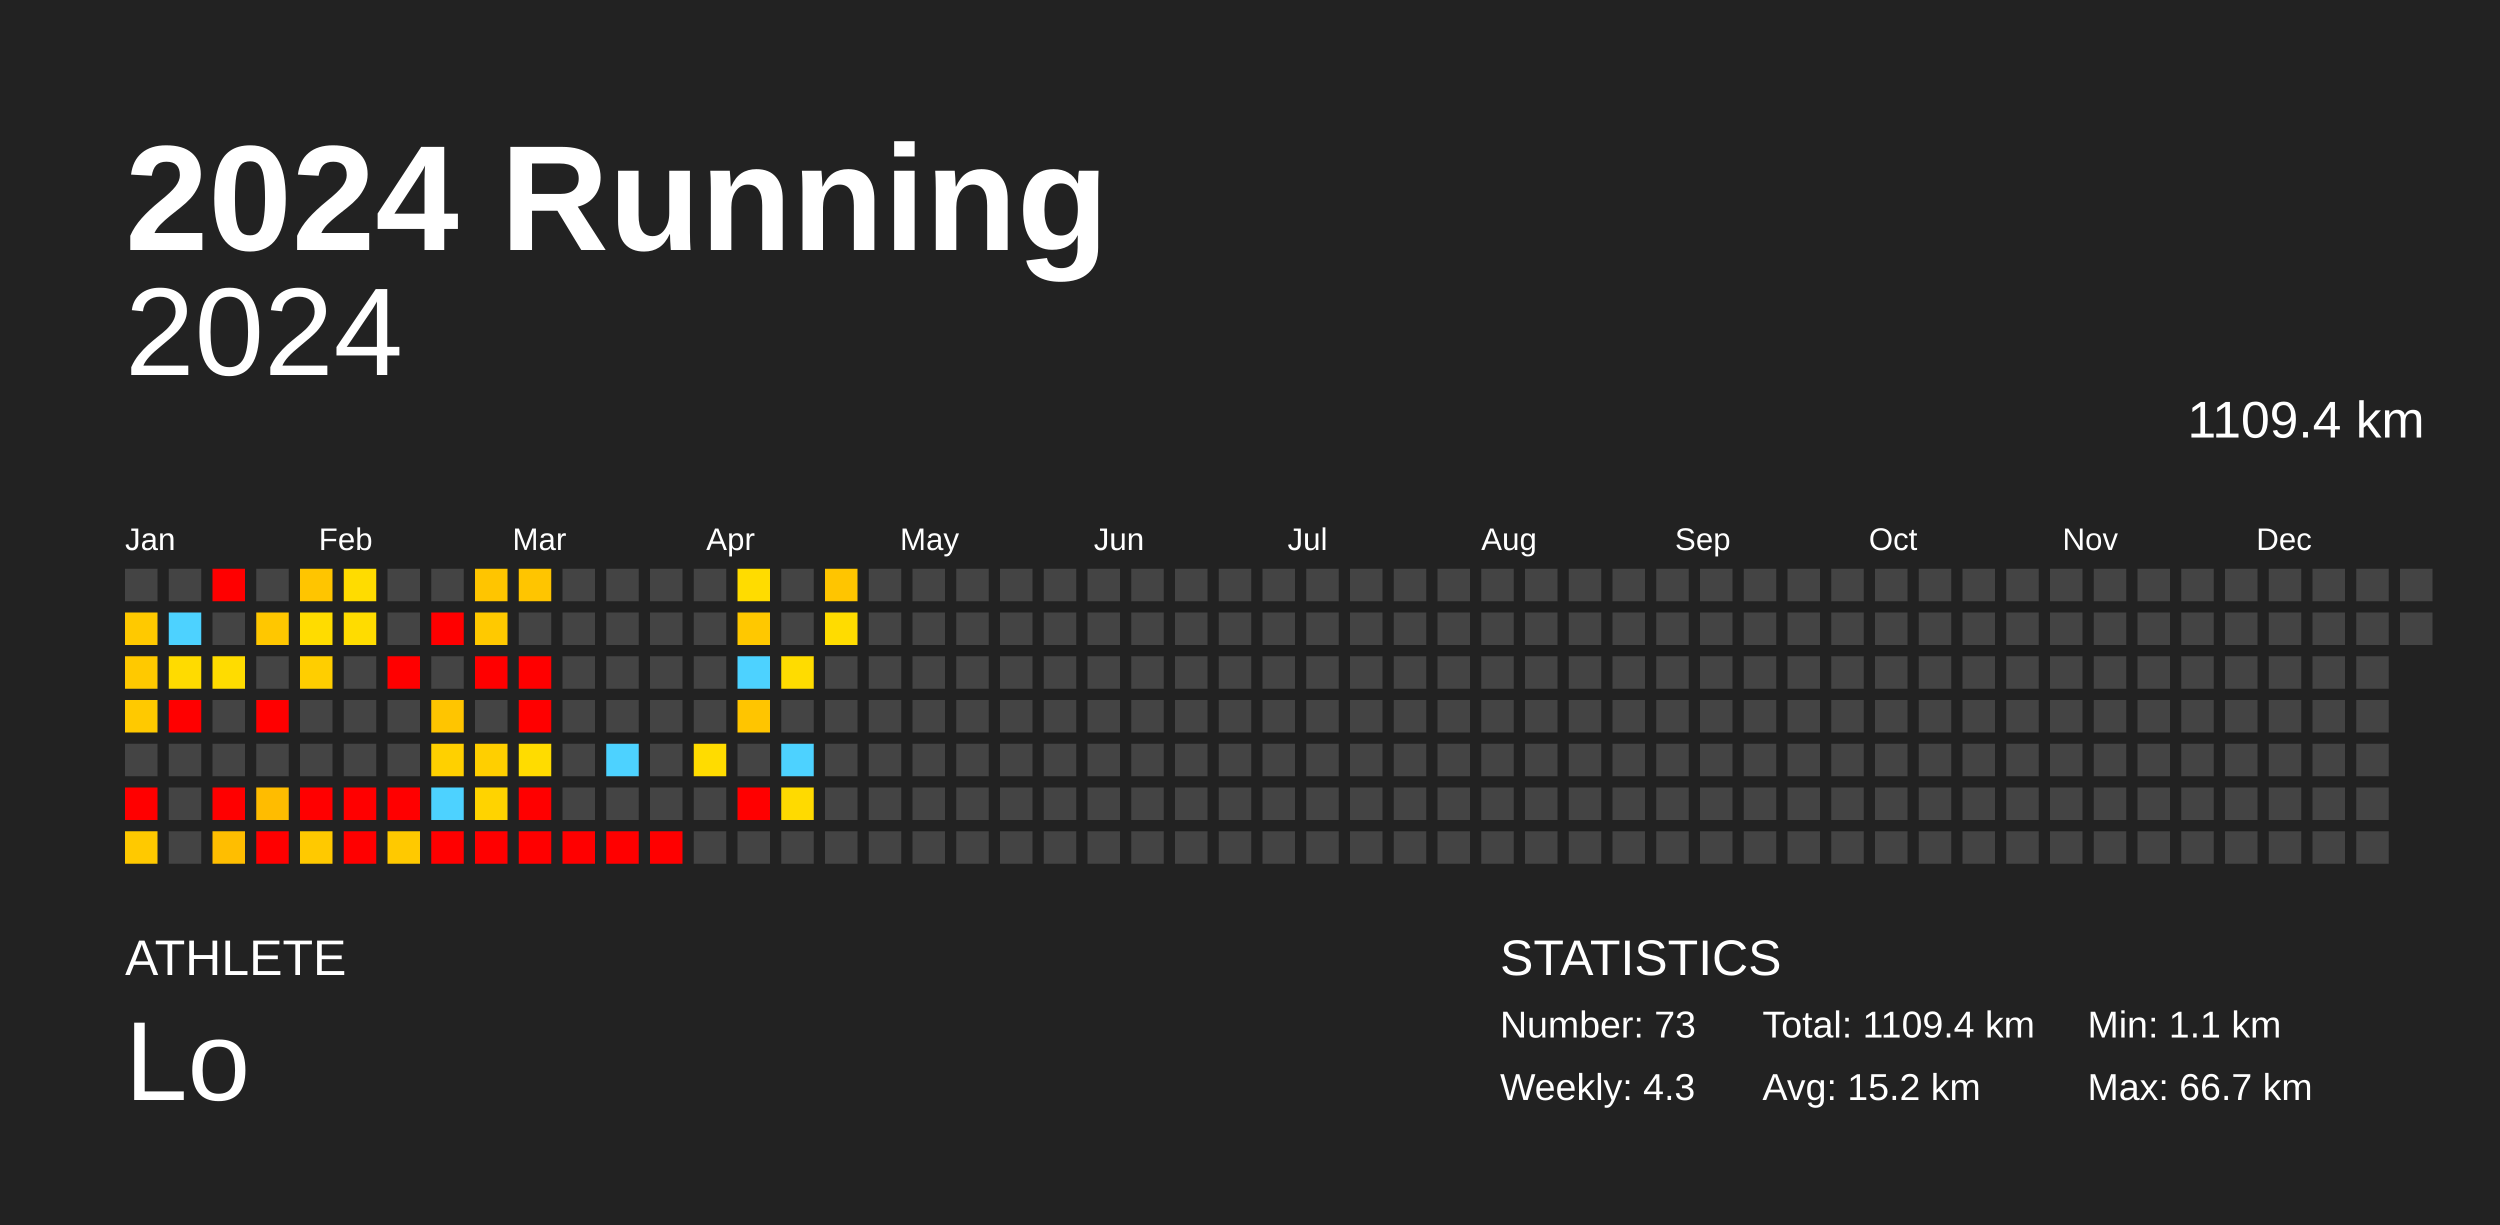
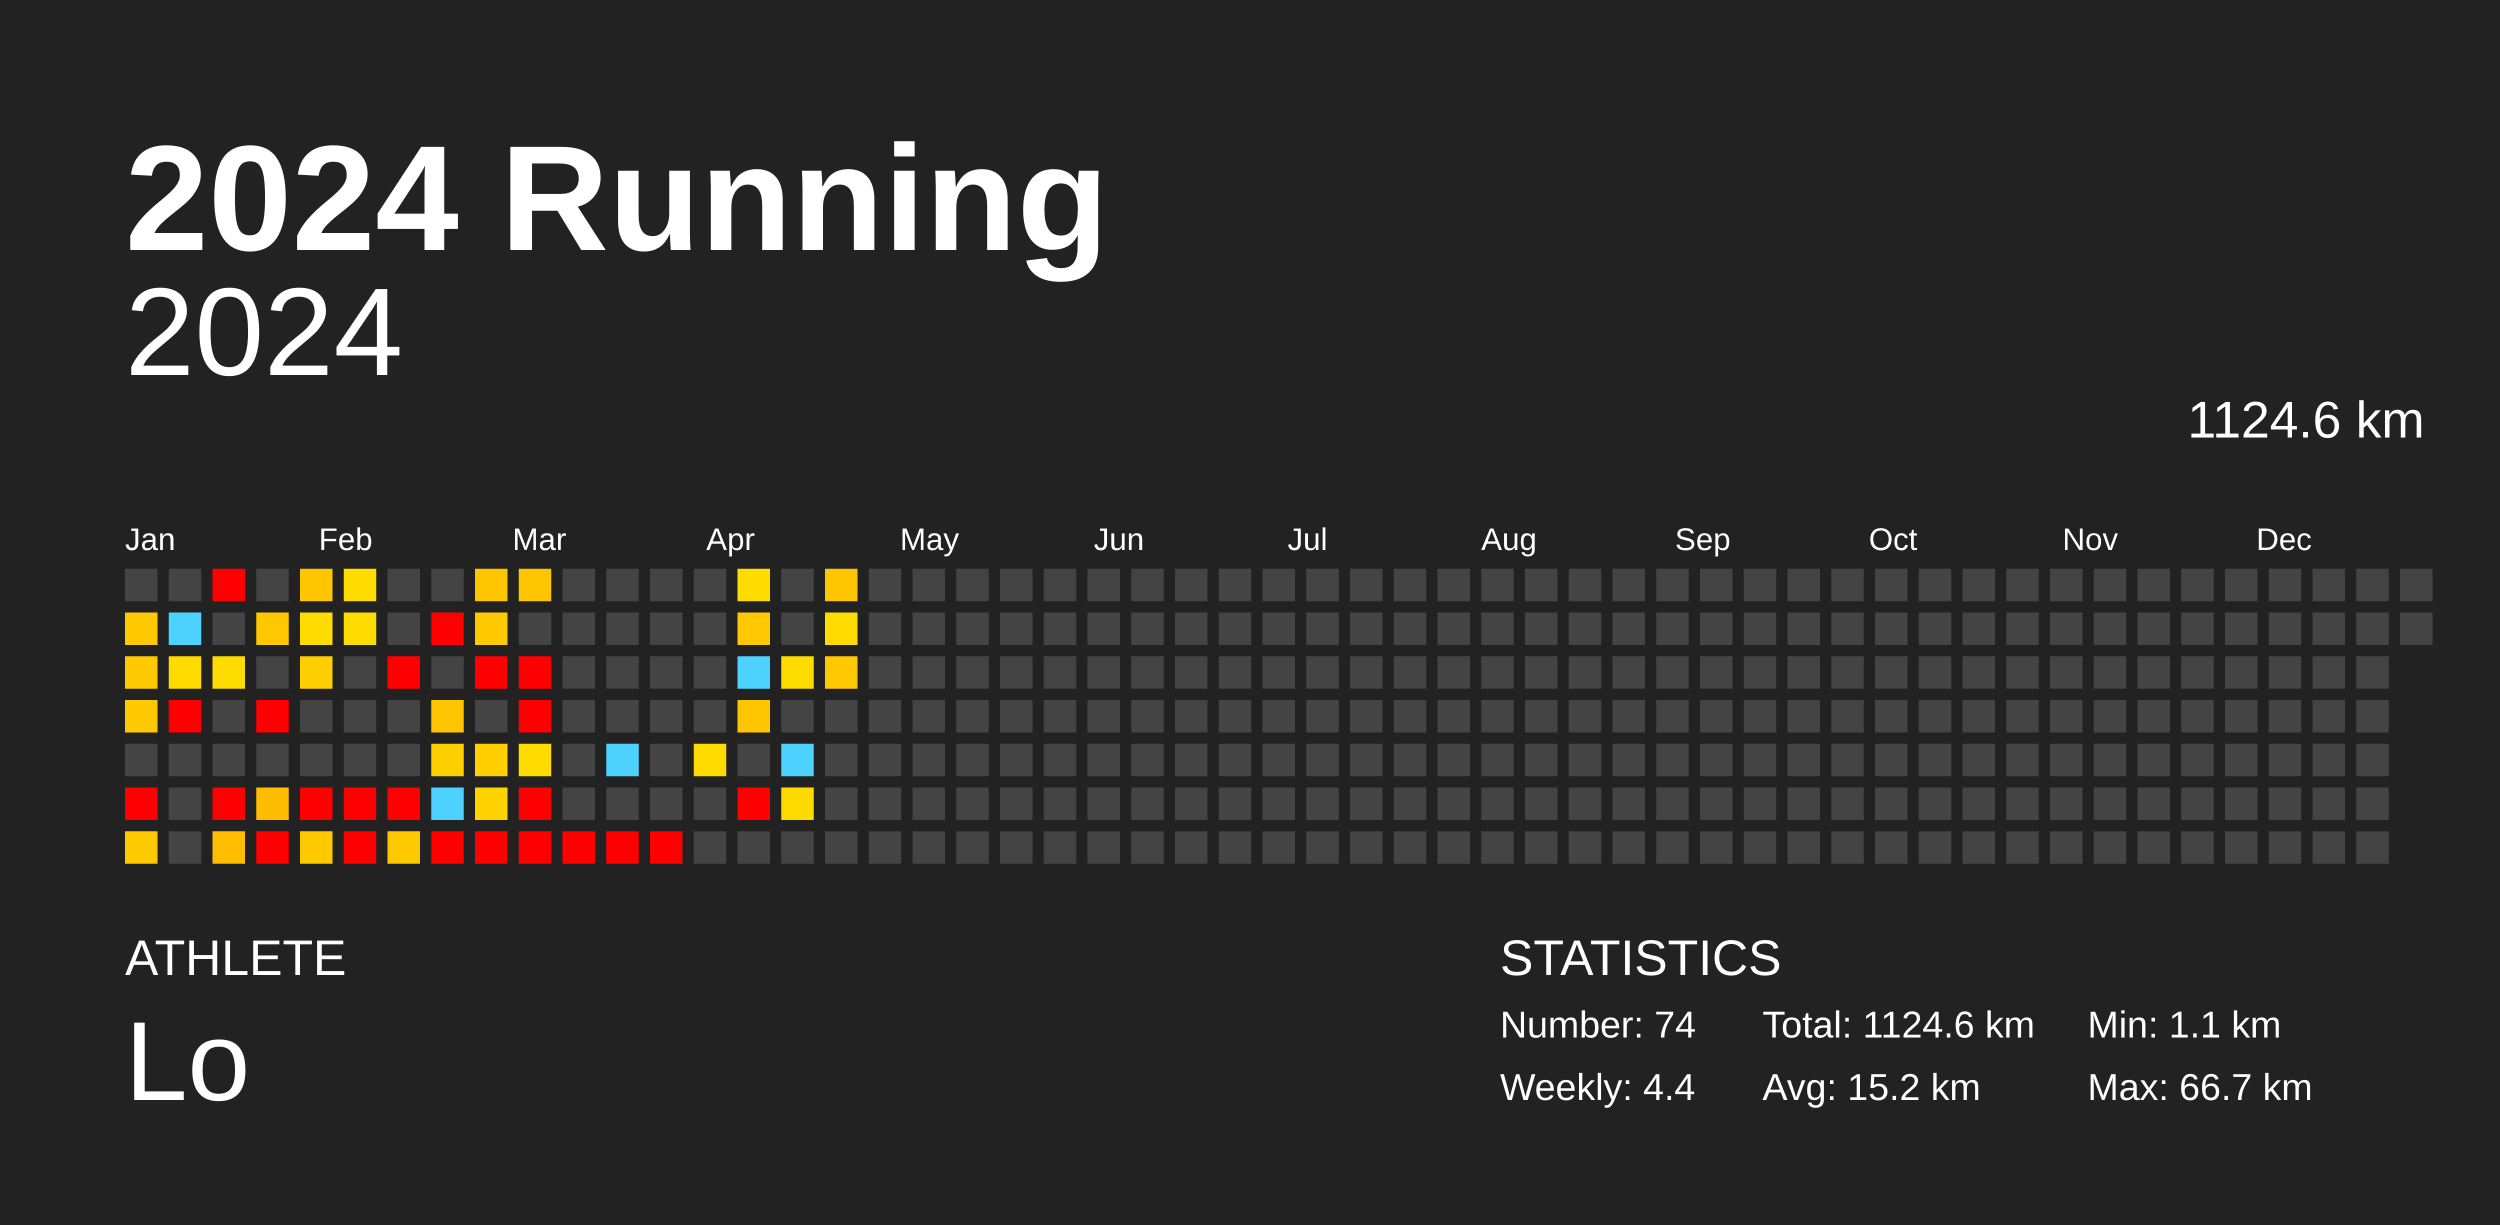
<svg xmlns="http://www.w3.org/2000/svg" baseProfile="full" height="98mm" version="1.1" viewBox="0,0,200,98" width="200mm">
  <defs />
  <rect fill="#222222" height="98" width="200" x="0" y="0" />
  <text fill="#FFFFFF" style="font-size:12px; font-family:Arial; font-weight:bold;" x="10" y="20">2024 Running</text>
  <text fill="#FFFFFF" style="font-size:4px; font-family:Arial" x="10" y="78">ATHLETE</text>
  <text fill="#FFFFFF" style="font-size:9px; font-family:Arial" x="10" y="88">Lo</text>
  <text fill="#FFFFFF" style="font-size:4px; font-family:Arial" x="120" y="78">STATISTICS</text>
-   <text fill="#FFFFFF" style="font-size:3px; font-family:Arial" x="120" y="83">Number: 73</text>
-   <text fill="#FFFFFF" style="font-size:3px; font-family:Arial" x="120" y="88">Weekly: 4.3</text>
-   <text fill="#FFFFFF" style="font-size:3px; font-family:Arial" x="141" y="83">Total: 1109.4 km</text>
+   <text fill="#FFFFFF" style="font-size:3px; font-family:Arial" x="120" y="83">Number: 74</text>
+   <text fill="#FFFFFF" style="font-size:3px; font-family:Arial" x="120" y="88">Weekly: 4.4</text>
+   <text fill="#FFFFFF" style="font-size:3px; font-family:Arial" x="141" y="83">Total: 1124.6 km</text>
  <text fill="#FFFFFF" style="font-size:3px; font-family:Arial" x="141" y="88">Avg: 15.2 km</text>
  <text fill="#FFFFFF" style="font-size:3px; font-family:Arial" x="167" y="83">Min: 1.1 km</text>
  <text fill="#FFFFFF" style="font-size:3px; font-family:Arial" x="167" y="88">Max: 66.7 km</text>
  <text alignment-baseline="hanging" fill="#FFFFFF" style="font-size:10.0px; font-family:Arial;" x="10" y="30">2024</text>
-   <text alignment-baseline="hanging" fill="#FFFFFF" style="font-size:4.125px; font-family:Arial;" x="175" y="35">1109.4 km</text>
+   <text alignment-baseline="hanging" fill="#FFFFFF" style="font-size:4.125px; font-family:Arial;" x="175" y="35">1124.6 km</text>
  <text fill="#FFFFFF" style="font-size:2.5px; font-family:Arial" x="10.0" y="44">Jan</text>
  <text fill="#FFFFFF" style="font-size:2.5px; font-family:Arial" x="25.5" y="44">Feb</text>
  <text fill="#FFFFFF" style="font-size:2.5px; font-family:Arial" x="41.0" y="44">Mar</text>
  <text fill="#FFFFFF" style="font-size:2.5px; font-family:Arial" x="56.5" y="44">Apr</text>
  <text fill="#FFFFFF" style="font-size:2.5px; font-family:Arial" x="72.0" y="44">May</text>
  <text fill="#FFFFFF" style="font-size:2.5px; font-family:Arial" x="87.5" y="44">Jun</text>
  <text fill="#FFFFFF" style="font-size:2.5px; font-family:Arial" x="103.0" y="44">Jul</text>
  <text fill="#FFFFFF" style="font-size:2.5px; font-family:Arial" x="118.5" y="44">Aug</text>
  <text fill="#FFFFFF" style="font-size:2.5px; font-family:Arial" x="134.0" y="44">Sep</text>
  <text fill="#FFFFFF" style="font-size:2.5px; font-family:Arial" x="149.5" y="44">Oct</text>
  <text fill="#FFFFFF" style="font-size:2.5px; font-family:Arial" x="165.0" y="44">Nov</text>
  <text fill="#FFFFFF" style="font-size:2.5px; font-family:Arial" x="180.5" y="44">Dec</text>
  <rect fill="#444444" height="2.6" width="2.6" x="10.0" y="45.5" />
  <rect fill="#ffc900" height="2.6" width="2.6" x="10.0" y="49.0" />
  <rect fill="#ffc900" height="2.6" width="2.6" x="10.0" y="52.5" />
  <rect fill="#ffc900" height="2.6" width="2.6" x="10.0" y="56.0" />
  <rect fill="#444444" height="2.6" width="2.6" x="10.0" y="59.5" />
  <rect fill="red" height="2.6" width="2.6" x="10.0" y="63.0" />
  <rect fill="#ffc900" height="2.6" width="2.6" x="10.0" y="66.5" />
  <rect fill="#444444" height="2.6" width="2.6" x="13.5" y="45.5" />
  <rect fill="#4dd2ff" height="2.6" width="2.6" x="13.5" y="49.0" />
  <rect fill="#ffdb00" height="2.6" width="2.6" x="13.5" y="52.5" />
  <rect fill="red" height="2.6" width="2.6" x="13.5" y="56.0" />
  <rect fill="#444444" height="2.6" width="2.6" x="13.5" y="59.5" />
  <rect fill="#444444" height="2.6" width="2.6" x="13.5" y="63.0" />
  <rect fill="#444444" height="2.6" width="2.6" x="13.5" y="66.5" />
  <rect fill="red" height="2.6" width="2.6" x="17.0" y="45.5" />
  <rect fill="#444444" height="2.6" width="2.6" x="17.0" y="49.0" />
  <rect fill="#ffdc00" height="2.6" width="2.6" x="17.0" y="52.5" />
  <rect fill="#444444" height="2.6" width="2.6" x="17.0" y="56.0" />
  <rect fill="#444444" height="2.6" width="2.6" x="17.0" y="59.5" />
  <rect fill="red" height="2.6" width="2.6" x="17.0" y="63.0" />
  <rect fill="#ffbe00" height="2.6" width="2.6" x="17.0" y="66.5" />
  <rect fill="#444444" height="2.6" width="2.6" x="20.5" y="45.5" />
  <rect fill="#ffc700" height="2.6" width="2.6" x="20.5" y="49.0" />
  <rect fill="#444444" height="2.6" width="2.6" x="20.5" y="52.5" />
  <rect fill="red" height="2.6" width="2.6" x="20.5" y="56.0" />
  <rect fill="#444444" height="2.6" width="2.6" x="20.5" y="59.5" />
  <rect fill="#ffbc00" height="2.6" width="2.6" x="20.5" y="63.0" />
  <rect fill="red" height="2.6" width="2.6" x="20.5" y="66.5" />
  <rect fill="#ffc500" height="2.6" width="2.6" x="24.0" y="45.5" />
  <rect fill="#ffdc00" height="2.6" width="2.6" x="24.0" y="49.0" />
  <rect fill="#ffce00" height="2.6" width="2.6" x="24.0" y="52.5" />
  <rect fill="#444444" height="2.6" width="2.6" x="24.0" y="56.0" />
  <rect fill="#444444" height="2.6" width="2.6" x="24.0" y="59.5" />
  <rect fill="red" height="2.6" width="2.6" x="24.0" y="63.0" />
  <rect fill="#ffc900" height="2.6" width="2.6" x="24.0" y="66.5" />
  <rect fill="#ffdc00" height="2.6" width="2.6" x="27.5" y="45.5" />
  <rect fill="#ffdc00" height="2.6" width="2.6" x="27.5" y="49.0" />
  <rect fill="#444444" height="2.6" width="2.6" x="27.5" y="52.5" />
  <rect fill="#444444" height="2.6" width="2.6" x="27.5" y="56.0" />
  <rect fill="#444444" height="2.6" width="2.6" x="27.5" y="59.5" />
  <rect fill="red" height="2.6" width="2.6" x="27.5" y="63.0" />
  <rect fill="red" height="2.6" width="2.6" x="27.5" y="66.5" />
  <rect fill="#444444" height="2.6" width="2.6" x="31.0" y="45.5" />
  <rect fill="#444444" height="2.6" width="2.6" x="31.0" y="49.0" />
  <rect fill="red" height="2.6" width="2.6" x="31.0" y="52.5" />
  <rect fill="#444444" height="2.6" width="2.6" x="31.0" y="56.0" />
  <rect fill="#444444" height="2.6" width="2.6" x="31.0" y="59.5" />
  <rect fill="red" height="2.6" width="2.6" x="31.0" y="63.0" />
  <rect fill="#ffc900" height="2.6" width="2.6" x="31.0" y="66.5" />
  <rect fill="#444444" height="2.6" width="2.6" x="34.5" y="45.5" />
  <rect fill="red" height="2.6" width="2.6" x="34.5" y="49.0" />
  <rect fill="#444444" height="2.6" width="2.6" x="34.5" y="52.5" />
  <rect fill="#ffc500" height="2.6" width="2.6" x="34.5" y="56.0" />
  <rect fill="#ffd000" height="2.6" width="2.6" x="34.5" y="59.5" />
  <rect fill="#4dd2ff" height="2.6" width="2.6" x="34.5" y="63.0" />
  <rect fill="red" height="2.6" width="2.6" x="34.5" y="66.5" />
  <rect fill="#ffc500" height="2.6" width="2.6" x="38.0" y="45.5" />
  <rect fill="#ffc900" height="2.6" width="2.6" x="38.0" y="49.0" />
  <rect fill="red" height="2.6" width="2.6" x="38.0" y="52.5" />
  <rect fill="#444444" height="2.6" width="2.6" x="38.0" y="56.0" />
  <rect fill="#ffcf00" height="2.6" width="2.6" x="38.0" y="59.5" />
  <rect fill="#ffd300" height="2.6" width="2.6" x="38.0" y="63.0" />
  <rect fill="red" height="2.6" width="2.6" x="38.0" y="66.5" />
  <rect fill="#ffc500" height="2.6" width="2.6" x="41.5" y="45.5" />
  <rect fill="#444444" height="2.6" width="2.6" x="41.5" y="49.0" />
  <rect fill="red" height="2.6" width="2.6" x="41.5" y="52.5" />
  <rect fill="red" height="2.6" width="2.6" x="41.5" y="56.0" />
  <rect fill="#ffdc00" height="2.6" width="2.6" x="41.5" y="59.5" />
  <rect fill="red" height="2.6" width="2.6" x="41.5" y="63.0" />
  <rect fill="red" height="2.6" width="2.6" x="41.5" y="66.5" />
  <rect fill="#444444" height="2.6" width="2.6" x="45.0" y="45.5" />
  <rect fill="#444444" height="2.6" width="2.6" x="45.0" y="49.0" />
  <rect fill="#444444" height="2.6" width="2.6" x="45.0" y="52.5" />
  <rect fill="#444444" height="2.6" width="2.6" x="45.0" y="56.0" />
  <rect fill="#444444" height="2.6" width="2.6" x="45.0" y="59.5" />
  <rect fill="#444444" height="2.6" width="2.6" x="45.0" y="63.0" />
  <rect fill="red" height="2.6" width="2.6" x="45.0" y="66.5" />
  <rect fill="#444444" height="2.6" width="2.6" x="48.5" y="45.5" />
  <rect fill="#444444" height="2.6" width="2.6" x="48.5" y="49.0" />
  <rect fill="#444444" height="2.6" width="2.6" x="48.5" y="52.5" />
  <rect fill="#444444" height="2.6" width="2.6" x="48.5" y="56.0" />
  <rect fill="#4dd2ff" height="2.6" width="2.6" x="48.5" y="59.5" />
  <rect fill="#444444" height="2.6" width="2.6" x="48.5" y="63.0" />
  <rect fill="red" height="2.6" width="2.6" x="48.5" y="66.5" />
  <rect fill="#444444" height="2.6" width="2.6" x="52.0" y="45.5" />
  <rect fill="#444444" height="2.6" width="2.6" x="52.0" y="49.0" />
  <rect fill="#444444" height="2.6" width="2.6" x="52.0" y="52.5" />
  <rect fill="#444444" height="2.6" width="2.6" x="52.0" y="56.0" />
  <rect fill="#444444" height="2.6" width="2.6" x="52.0" y="59.5" />
  <rect fill="#444444" height="2.6" width="2.6" x="52.0" y="63.0" />
  <rect fill="red" height="2.6" width="2.6" x="52.0" y="66.5" />
  <rect fill="#444444" height="2.6" width="2.6" x="55.5" y="45.5" />
  <rect fill="#444444" height="2.6" width="2.6" x="55.5" y="49.0" />
  <rect fill="#444444" height="2.6" width="2.6" x="55.5" y="52.5" />
  <rect fill="#444444" height="2.6" width="2.6" x="55.5" y="56.0" />
  <rect fill="#ffdc00" height="2.6" width="2.6" x="55.5" y="59.5" />
  <rect fill="#444444" height="2.6" width="2.6" x="55.5" y="63.0" />
  <rect fill="#444444" height="2.6" width="2.6" x="55.5" y="66.5" />
  <rect fill="#ffdc00" height="2.6" width="2.6" x="59.0" y="45.5" />
  <rect fill="#ffc800" height="2.6" width="2.6" x="59.0" y="49.0" />
  <rect fill="#4dd2ff" height="2.6" width="2.6" x="59.0" y="52.5" />
  <rect fill="#ffc500" height="2.6" width="2.6" x="59.0" y="56.0" />
  <rect fill="#444444" height="2.6" width="2.6" x="59.0" y="59.5" />
  <rect fill="red" height="2.6" width="2.6" x="59.0" y="63.0" />
  <rect fill="#444444" height="2.6" width="2.6" x="59.0" y="66.5" />
  <rect fill="#444444" height="2.6" width="2.6" x="62.5" y="45.5" />
  <rect fill="#444444" height="2.6" width="2.6" x="62.5" y="49.0" />
  <rect fill="#ffdc00" height="2.6" width="2.6" x="62.5" y="52.5" />
  <rect fill="#444444" height="2.6" width="2.6" x="62.5" y="56.0" />
  <rect fill="#4dd2ff" height="2.6" width="2.6" x="62.5" y="59.5" />
  <rect fill="#ffda00" height="2.6" width="2.6" x="62.5" y="63.0" />
  <rect fill="#444444" height="2.6" width="2.6" x="62.5" y="66.5" />
  <rect fill="#ffc500" height="2.6" width="2.6" x="66.0" y="45.5" />
  <rect fill="#ffdc00" height="2.6" width="2.6" x="66.0" y="49.0" />
-   <rect fill="#444444" height="2.6" width="2.6" x="66.0" y="52.5" />
+   <rect fill="#ffc800" height="2.6" width="2.6" x="66.0" y="52.5" />
  <rect fill="#444444" height="2.6" width="2.6" x="66.0" y="56.0" />
  <rect fill="#444444" height="2.6" width="2.6" x="66.0" y="59.5" />
  <rect fill="#444444" height="2.6" width="2.6" x="66.0" y="63.0" />
  <rect fill="#444444" height="2.6" width="2.6" x="66.0" y="66.5" />
  <rect fill="#444444" height="2.6" width="2.6" x="69.5" y="45.5" />
  <rect fill="#444444" height="2.6" width="2.6" x="69.5" y="49.0" />
  <rect fill="#444444" height="2.6" width="2.6" x="69.5" y="52.5" />
  <rect fill="#444444" height="2.6" width="2.6" x="69.5" y="56.0" />
  <rect fill="#444444" height="2.6" width="2.6" x="69.5" y="59.5" />
  <rect fill="#444444" height="2.6" width="2.6" x="69.5" y="63.0" />
  <rect fill="#444444" height="2.6" width="2.6" x="69.5" y="66.5" />
  <rect fill="#444444" height="2.6" width="2.6" x="73.0" y="45.5" />
  <rect fill="#444444" height="2.6" width="2.6" x="73.0" y="49.0" />
  <rect fill="#444444" height="2.6" width="2.6" x="73.0" y="52.5" />
  <rect fill="#444444" height="2.6" width="2.6" x="73.0" y="56.0" />
  <rect fill="#444444" height="2.6" width="2.6" x="73.0" y="59.5" />
  <rect fill="#444444" height="2.6" width="2.6" x="73.0" y="63.0" />
  <rect fill="#444444" height="2.6" width="2.6" x="73.0" y="66.5" />
  <rect fill="#444444" height="2.6" width="2.6" x="76.5" y="45.5" />
  <rect fill="#444444" height="2.6" width="2.6" x="76.5" y="49.0" />
  <rect fill="#444444" height="2.6" width="2.6" x="76.5" y="52.5" />
  <rect fill="#444444" height="2.6" width="2.6" x="76.5" y="56.0" />
  <rect fill="#444444" height="2.6" width="2.6" x="76.5" y="59.5" />
  <rect fill="#444444" height="2.6" width="2.6" x="76.5" y="63.0" />
  <rect fill="#444444" height="2.6" width="2.6" x="76.5" y="66.5" />
  <rect fill="#444444" height="2.6" width="2.6" x="80.0" y="45.5" />
  <rect fill="#444444" height="2.6" width="2.6" x="80.0" y="49.0" />
  <rect fill="#444444" height="2.6" width="2.6" x="80.0" y="52.5" />
  <rect fill="#444444" height="2.6" width="2.6" x="80.0" y="56.0" />
  <rect fill="#444444" height="2.6" width="2.6" x="80.0" y="59.5" />
  <rect fill="#444444" height="2.6" width="2.6" x="80.0" y="63.0" />
  <rect fill="#444444" height="2.6" width="2.6" x="80.0" y="66.5" />
  <rect fill="#444444" height="2.6" width="2.6" x="83.5" y="45.5" />
  <rect fill="#444444" height="2.6" width="2.6" x="83.5" y="49.0" />
  <rect fill="#444444" height="2.6" width="2.6" x="83.5" y="52.5" />
  <rect fill="#444444" height="2.6" width="2.6" x="83.5" y="56.0" />
  <rect fill="#444444" height="2.6" width="2.6" x="83.5" y="59.5" />
  <rect fill="#444444" height="2.6" width="2.6" x="83.5" y="63.0" />
  <rect fill="#444444" height="2.6" width="2.6" x="83.5" y="66.5" />
  <rect fill="#444444" height="2.6" width="2.6" x="87.0" y="45.5" />
  <rect fill="#444444" height="2.6" width="2.6" x="87.0" y="49.0" />
  <rect fill="#444444" height="2.6" width="2.6" x="87.0" y="52.5" />
  <rect fill="#444444" height="2.6" width="2.6" x="87.0" y="56.0" />
  <rect fill="#444444" height="2.6" width="2.6" x="87.0" y="59.5" />
  <rect fill="#444444" height="2.6" width="2.6" x="87.0" y="63.0" />
  <rect fill="#444444" height="2.6" width="2.6" x="87.0" y="66.5" />
  <rect fill="#444444" height="2.6" width="2.6" x="90.5" y="45.5" />
  <rect fill="#444444" height="2.6" width="2.6" x="90.5" y="49.0" />
  <rect fill="#444444" height="2.6" width="2.6" x="90.5" y="52.5" />
  <rect fill="#444444" height="2.6" width="2.6" x="90.5" y="56.0" />
  <rect fill="#444444" height="2.6" width="2.6" x="90.5" y="59.5" />
  <rect fill="#444444" height="2.6" width="2.6" x="90.5" y="63.0" />
  <rect fill="#444444" height="2.6" width="2.6" x="90.5" y="66.5" />
  <rect fill="#444444" height="2.6" width="2.6" x="94.0" y="45.5" />
  <rect fill="#444444" height="2.6" width="2.6" x="94.0" y="49.0" />
  <rect fill="#444444" height="2.6" width="2.6" x="94.0" y="52.5" />
  <rect fill="#444444" height="2.6" width="2.6" x="94.0" y="56.0" />
  <rect fill="#444444" height="2.6" width="2.6" x="94.0" y="59.5" />
  <rect fill="#444444" height="2.6" width="2.6" x="94.0" y="63.0" />
  <rect fill="#444444" height="2.6" width="2.6" x="94.0" y="66.5" />
  <rect fill="#444444" height="2.6" width="2.6" x="97.5" y="45.5" />
  <rect fill="#444444" height="2.6" width="2.6" x="97.5" y="49.0" />
  <rect fill="#444444" height="2.6" width="2.6" x="97.5" y="52.5" />
  <rect fill="#444444" height="2.6" width="2.6" x="97.5" y="56.0" />
  <rect fill="#444444" height="2.6" width="2.6" x="97.5" y="59.5" />
  <rect fill="#444444" height="2.6" width="2.6" x="97.5" y="63.0" />
  <rect fill="#444444" height="2.6" width="2.6" x="97.5" y="66.5" />
  <rect fill="#444444" height="2.6" width="2.6" x="101.0" y="45.5" />
  <rect fill="#444444" height="2.6" width="2.6" x="101.0" y="49.0" />
  <rect fill="#444444" height="2.6" width="2.6" x="101.0" y="52.5" />
  <rect fill="#444444" height="2.6" width="2.6" x="101.0" y="56.0" />
  <rect fill="#444444" height="2.6" width="2.6" x="101.0" y="59.5" />
  <rect fill="#444444" height="2.6" width="2.6" x="101.0" y="63.0" />
  <rect fill="#444444" height="2.6" width="2.6" x="101.0" y="66.5" />
  <rect fill="#444444" height="2.6" width="2.6" x="104.5" y="45.5" />
  <rect fill="#444444" height="2.6" width="2.6" x="104.5" y="49.0" />
  <rect fill="#444444" height="2.6" width="2.6" x="104.5" y="52.5" />
  <rect fill="#444444" height="2.6" width="2.6" x="104.5" y="56.0" />
  <rect fill="#444444" height="2.6" width="2.6" x="104.5" y="59.5" />
  <rect fill="#444444" height="2.6" width="2.6" x="104.5" y="63.0" />
  <rect fill="#444444" height="2.6" width="2.6" x="104.5" y="66.5" />
  <rect fill="#444444" height="2.6" width="2.6" x="108.0" y="45.5" />
  <rect fill="#444444" height="2.6" width="2.6" x="108.0" y="49.0" />
  <rect fill="#444444" height="2.6" width="2.6" x="108.0" y="52.5" />
  <rect fill="#444444" height="2.6" width="2.6" x="108.0" y="56.0" />
  <rect fill="#444444" height="2.6" width="2.6" x="108.0" y="59.5" />
  <rect fill="#444444" height="2.6" width="2.6" x="108.0" y="63.0" />
  <rect fill="#444444" height="2.6" width="2.6" x="108.0" y="66.5" />
  <rect fill="#444444" height="2.6" width="2.6" x="111.5" y="45.5" />
  <rect fill="#444444" height="2.6" width="2.6" x="111.5" y="49.0" />
  <rect fill="#444444" height="2.6" width="2.6" x="111.5" y="52.5" />
  <rect fill="#444444" height="2.6" width="2.6" x="111.5" y="56.0" />
  <rect fill="#444444" height="2.6" width="2.6" x="111.5" y="59.5" />
  <rect fill="#444444" height="2.6" width="2.6" x="111.5" y="63.0" />
  <rect fill="#444444" height="2.6" width="2.6" x="111.5" y="66.5" />
  <rect fill="#444444" height="2.6" width="2.6" x="115.0" y="45.5" />
  <rect fill="#444444" height="2.6" width="2.6" x="115.0" y="49.0" />
  <rect fill="#444444" height="2.6" width="2.6" x="115.0" y="52.5" />
  <rect fill="#444444" height="2.6" width="2.6" x="115.0" y="56.0" />
  <rect fill="#444444" height="2.6" width="2.6" x="115.0" y="59.5" />
  <rect fill="#444444" height="2.6" width="2.6" x="115.0" y="63.0" />
  <rect fill="#444444" height="2.6" width="2.6" x="115.0" y="66.5" />
  <rect fill="#444444" height="2.6" width="2.6" x="118.5" y="45.5" />
  <rect fill="#444444" height="2.6" width="2.6" x="118.5" y="49.0" />
  <rect fill="#444444" height="2.6" width="2.6" x="118.5" y="52.5" />
  <rect fill="#444444" height="2.6" width="2.6" x="118.5" y="56.0" />
  <rect fill="#444444" height="2.6" width="2.6" x="118.5" y="59.5" />
  <rect fill="#444444" height="2.6" width="2.6" x="118.5" y="63.0" />
  <rect fill="#444444" height="2.6" width="2.6" x="118.5" y="66.5" />
  <rect fill="#444444" height="2.6" width="2.6" x="122.0" y="45.5" />
  <rect fill="#444444" height="2.6" width="2.6" x="122.0" y="49.0" />
  <rect fill="#444444" height="2.6" width="2.6" x="122.0" y="52.5" />
  <rect fill="#444444" height="2.6" width="2.6" x="122.0" y="56.0" />
  <rect fill="#444444" height="2.6" width="2.6" x="122.0" y="59.5" />
  <rect fill="#444444" height="2.6" width="2.6" x="122.0" y="63.0" />
  <rect fill="#444444" height="2.6" width="2.6" x="122.0" y="66.5" />
  <rect fill="#444444" height="2.6" width="2.6" x="125.5" y="45.5" />
  <rect fill="#444444" height="2.6" width="2.6" x="125.5" y="49.0" />
  <rect fill="#444444" height="2.6" width="2.6" x="125.5" y="52.5" />
  <rect fill="#444444" height="2.6" width="2.6" x="125.5" y="56.0" />
  <rect fill="#444444" height="2.6" width="2.6" x="125.5" y="59.5" />
  <rect fill="#444444" height="2.6" width="2.6" x="125.5" y="63.0" />
  <rect fill="#444444" height="2.6" width="2.6" x="125.5" y="66.5" />
  <rect fill="#444444" height="2.6" width="2.6" x="129.0" y="45.5" />
  <rect fill="#444444" height="2.6" width="2.6" x="129.0" y="49.0" />
  <rect fill="#444444" height="2.6" width="2.6" x="129.0" y="52.5" />
  <rect fill="#444444" height="2.6" width="2.6" x="129.0" y="56.0" />
  <rect fill="#444444" height="2.6" width="2.6" x="129.0" y="59.5" />
  <rect fill="#444444" height="2.6" width="2.6" x="129.0" y="63.0" />
  <rect fill="#444444" height="2.6" width="2.6" x="129.0" y="66.5" />
  <rect fill="#444444" height="2.6" width="2.6" x="132.5" y="45.5" />
  <rect fill="#444444" height="2.6" width="2.6" x="132.5" y="49.0" />
  <rect fill="#444444" height="2.6" width="2.6" x="132.5" y="52.5" />
  <rect fill="#444444" height="2.6" width="2.6" x="132.5" y="56.0" />
  <rect fill="#444444" height="2.6" width="2.6" x="132.5" y="59.5" />
  <rect fill="#444444" height="2.6" width="2.6" x="132.5" y="63.0" />
  <rect fill="#444444" height="2.6" width="2.6" x="132.5" y="66.5" />
  <rect fill="#444444" height="2.6" width="2.6" x="136.0" y="45.5" />
  <rect fill="#444444" height="2.6" width="2.6" x="136.0" y="49.0" />
  <rect fill="#444444" height="2.6" width="2.6" x="136.0" y="52.5" />
  <rect fill="#444444" height="2.6" width="2.6" x="136.0" y="56.0" />
  <rect fill="#444444" height="2.6" width="2.6" x="136.0" y="59.5" />
  <rect fill="#444444" height="2.6" width="2.6" x="136.0" y="63.0" />
  <rect fill="#444444" height="2.6" width="2.6" x="136.0" y="66.5" />
  <rect fill="#444444" height="2.6" width="2.6" x="139.5" y="45.5" />
  <rect fill="#444444" height="2.6" width="2.6" x="139.5" y="49.0" />
  <rect fill="#444444" height="2.6" width="2.6" x="139.5" y="52.5" />
  <rect fill="#444444" height="2.6" width="2.6" x="139.5" y="56.0" />
  <rect fill="#444444" height="2.6" width="2.6" x="139.5" y="59.5" />
  <rect fill="#444444" height="2.6" width="2.6" x="139.5" y="63.0" />
  <rect fill="#444444" height="2.6" width="2.6" x="139.5" y="66.5" />
  <rect fill="#444444" height="2.6" width="2.6" x="143.0" y="45.5" />
  <rect fill="#444444" height="2.6" width="2.6" x="143.0" y="49.0" />
  <rect fill="#444444" height="2.6" width="2.6" x="143.0" y="52.5" />
  <rect fill="#444444" height="2.6" width="2.6" x="143.0" y="56.0" />
  <rect fill="#444444" height="2.6" width="2.6" x="143.0" y="59.5" />
  <rect fill="#444444" height="2.6" width="2.6" x="143.0" y="63.0" />
  <rect fill="#444444" height="2.6" width="2.6" x="143.0" y="66.5" />
  <rect fill="#444444" height="2.6" width="2.6" x="146.5" y="45.5" />
  <rect fill="#444444" height="2.6" width="2.6" x="146.5" y="49.0" />
  <rect fill="#444444" height="2.6" width="2.6" x="146.5" y="52.5" />
  <rect fill="#444444" height="2.6" width="2.6" x="146.5" y="56.0" />
  <rect fill="#444444" height="2.6" width="2.6" x="146.5" y="59.5" />
  <rect fill="#444444" height="2.6" width="2.6" x="146.5" y="63.0" />
  <rect fill="#444444" height="2.6" width="2.6" x="146.5" y="66.5" />
  <rect fill="#444444" height="2.6" width="2.6" x="150.0" y="45.5" />
  <rect fill="#444444" height="2.6" width="2.6" x="150.0" y="49.0" />
  <rect fill="#444444" height="2.6" width="2.6" x="150.0" y="52.5" />
  <rect fill="#444444" height="2.6" width="2.6" x="150.0" y="56.0" />
  <rect fill="#444444" height="2.6" width="2.6" x="150.0" y="59.5" />
  <rect fill="#444444" height="2.6" width="2.6" x="150.0" y="63.0" />
  <rect fill="#444444" height="2.6" width="2.6" x="150.0" y="66.5" />
  <rect fill="#444444" height="2.6" width="2.6" x="153.5" y="45.5" />
  <rect fill="#444444" height="2.6" width="2.6" x="153.5" y="49.0" />
  <rect fill="#444444" height="2.6" width="2.6" x="153.5" y="52.5" />
  <rect fill="#444444" height="2.6" width="2.6" x="153.5" y="56.0" />
  <rect fill="#444444" height="2.6" width="2.6" x="153.5" y="59.5" />
  <rect fill="#444444" height="2.6" width="2.6" x="153.5" y="63.0" />
  <rect fill="#444444" height="2.6" width="2.6" x="153.5" y="66.5" />
  <rect fill="#444444" height="2.6" width="2.6" x="157.0" y="45.5" />
  <rect fill="#444444" height="2.6" width="2.6" x="157.0" y="49.0" />
  <rect fill="#444444" height="2.6" width="2.6" x="157.0" y="52.5" />
  <rect fill="#444444" height="2.6" width="2.6" x="157.0" y="56.0" />
  <rect fill="#444444" height="2.6" width="2.6" x="157.0" y="59.5" />
  <rect fill="#444444" height="2.6" width="2.6" x="157.0" y="63.0" />
  <rect fill="#444444" height="2.6" width="2.6" x="157.0" y="66.5" />
  <rect fill="#444444" height="2.6" width="2.6" x="160.5" y="45.5" />
  <rect fill="#444444" height="2.6" width="2.6" x="160.5" y="49.0" />
  <rect fill="#444444" height="2.6" width="2.6" x="160.5" y="52.5" />
  <rect fill="#444444" height="2.6" width="2.6" x="160.5" y="56.0" />
  <rect fill="#444444" height="2.6" width="2.6" x="160.5" y="59.5" />
  <rect fill="#444444" height="2.6" width="2.6" x="160.5" y="63.0" />
  <rect fill="#444444" height="2.6" width="2.6" x="160.5" y="66.5" />
  <rect fill="#444444" height="2.6" width="2.6" x="164.0" y="45.5" />
  <rect fill="#444444" height="2.6" width="2.6" x="164.0" y="49.0" />
  <rect fill="#444444" height="2.6" width="2.6" x="164.0" y="52.5" />
  <rect fill="#444444" height="2.6" width="2.6" x="164.0" y="56.0" />
  <rect fill="#444444" height="2.6" width="2.6" x="164.0" y="59.5" />
  <rect fill="#444444" height="2.6" width="2.6" x="164.0" y="63.0" />
  <rect fill="#444444" height="2.6" width="2.6" x="164.0" y="66.5" />
  <rect fill="#444444" height="2.6" width="2.6" x="167.5" y="45.5" />
  <rect fill="#444444" height="2.6" width="2.6" x="167.5" y="49.0" />
  <rect fill="#444444" height="2.6" width="2.6" x="167.5" y="52.5" />
  <rect fill="#444444" height="2.6" width="2.6" x="167.5" y="56.0" />
  <rect fill="#444444" height="2.6" width="2.6" x="167.5" y="59.5" />
  <rect fill="#444444" height="2.6" width="2.6" x="167.5" y="63.0" />
  <rect fill="#444444" height="2.6" width="2.6" x="167.5" y="66.5" />
  <rect fill="#444444" height="2.6" width="2.6" x="171.0" y="45.5" />
  <rect fill="#444444" height="2.6" width="2.6" x="171.0" y="49.0" />
  <rect fill="#444444" height="2.6" width="2.6" x="171.0" y="52.5" />
  <rect fill="#444444" height="2.6" width="2.6" x="171.0" y="56.0" />
  <rect fill="#444444" height="2.6" width="2.6" x="171.0" y="59.5" />
  <rect fill="#444444" height="2.6" width="2.6" x="171.0" y="63.0" />
  <rect fill="#444444" height="2.6" width="2.6" x="171.0" y="66.5" />
  <rect fill="#444444" height="2.6" width="2.6" x="174.5" y="45.5" />
  <rect fill="#444444" height="2.6" width="2.6" x="174.5" y="49.0" />
  <rect fill="#444444" height="2.6" width="2.6" x="174.5" y="52.5" />
  <rect fill="#444444" height="2.6" width="2.6" x="174.5" y="56.0" />
  <rect fill="#444444" height="2.6" width="2.6" x="174.5" y="59.5" />
  <rect fill="#444444" height="2.6" width="2.6" x="174.5" y="63.0" />
  <rect fill="#444444" height="2.6" width="2.6" x="174.5" y="66.5" />
  <rect fill="#444444" height="2.6" width="2.6" x="178.0" y="45.5" />
  <rect fill="#444444" height="2.6" width="2.6" x="178.0" y="49.0" />
  <rect fill="#444444" height="2.6" width="2.6" x="178.0" y="52.5" />
  <rect fill="#444444" height="2.6" width="2.6" x="178.0" y="56.0" />
  <rect fill="#444444" height="2.6" width="2.6" x="178.0" y="59.5" />
  <rect fill="#444444" height="2.6" width="2.6" x="178.0" y="63.0" />
  <rect fill="#444444" height="2.6" width="2.6" x="178.0" y="66.5" />
  <rect fill="#444444" height="2.6" width="2.6" x="181.5" y="45.5" />
  <rect fill="#444444" height="2.6" width="2.6" x="181.5" y="49.0" />
  <rect fill="#444444" height="2.6" width="2.6" x="181.5" y="52.5" />
  <rect fill="#444444" height="2.6" width="2.6" x="181.5" y="56.0" />
  <rect fill="#444444" height="2.6" width="2.6" x="181.5" y="59.5" />
  <rect fill="#444444" height="2.6" width="2.6" x="181.5" y="63.0" />
  <rect fill="#444444" height="2.6" width="2.6" x="181.5" y="66.5" />
  <rect fill="#444444" height="2.6" width="2.6" x="185.0" y="45.5" />
  <rect fill="#444444" height="2.6" width="2.6" x="185.0" y="49.0" />
  <rect fill="#444444" height="2.6" width="2.6" x="185.0" y="52.5" />
  <rect fill="#444444" height="2.6" width="2.6" x="185.0" y="56.0" />
  <rect fill="#444444" height="2.6" width="2.6" x="185.0" y="59.5" />
  <rect fill="#444444" height="2.6" width="2.6" x="185.0" y="63.0" />
  <rect fill="#444444" height="2.6" width="2.6" x="185.0" y="66.5" />
  <rect fill="#444444" height="2.6" width="2.6" x="188.5" y="45.5" />
  <rect fill="#444444" height="2.6" width="2.6" x="188.5" y="49.0" />
  <rect fill="#444444" height="2.6" width="2.6" x="188.5" y="52.5" />
  <rect fill="#444444" height="2.6" width="2.6" x="188.5" y="56.0" />
  <rect fill="#444444" height="2.6" width="2.6" x="188.5" y="59.5" />
  <rect fill="#444444" height="2.6" width="2.6" x="188.5" y="63.0" />
  <rect fill="#444444" height="2.6" width="2.6" x="188.5" y="66.5" />
  <rect fill="#444444" height="2.6" width="2.6" x="192.0" y="45.5" />
  <rect fill="#444444" height="2.6" width="2.6" x="192.0" y="49.0" />
</svg>
